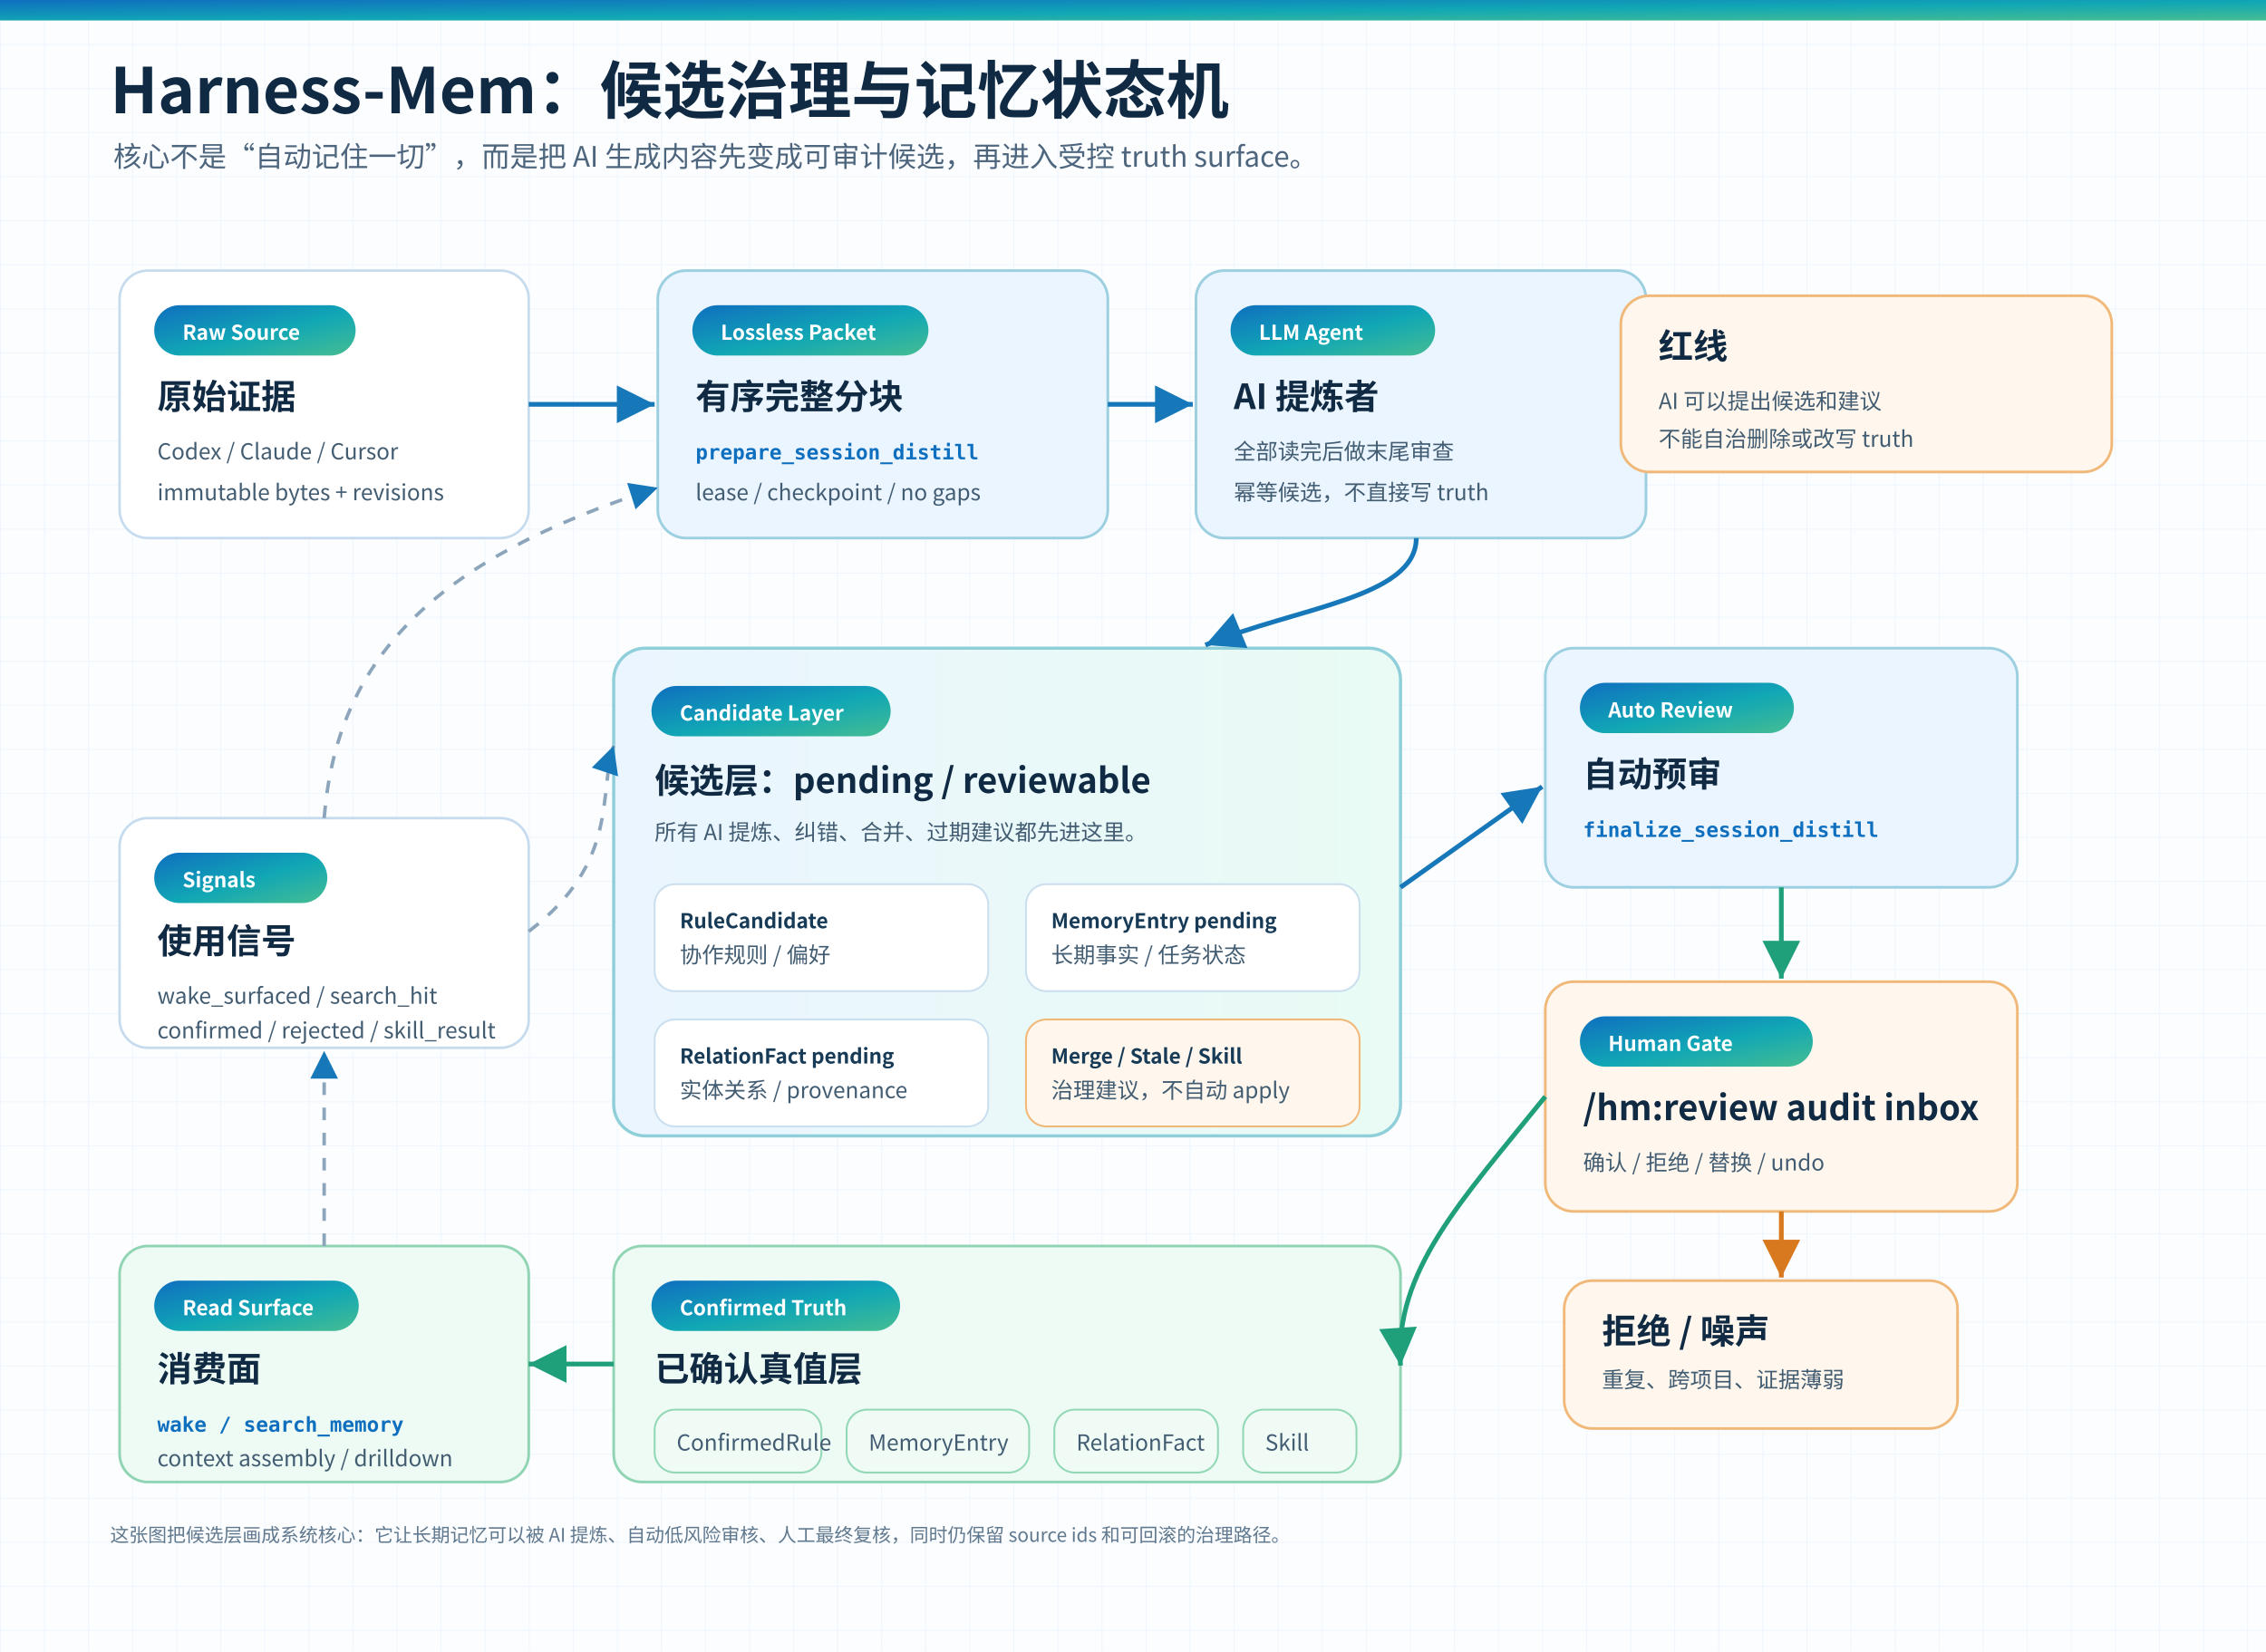
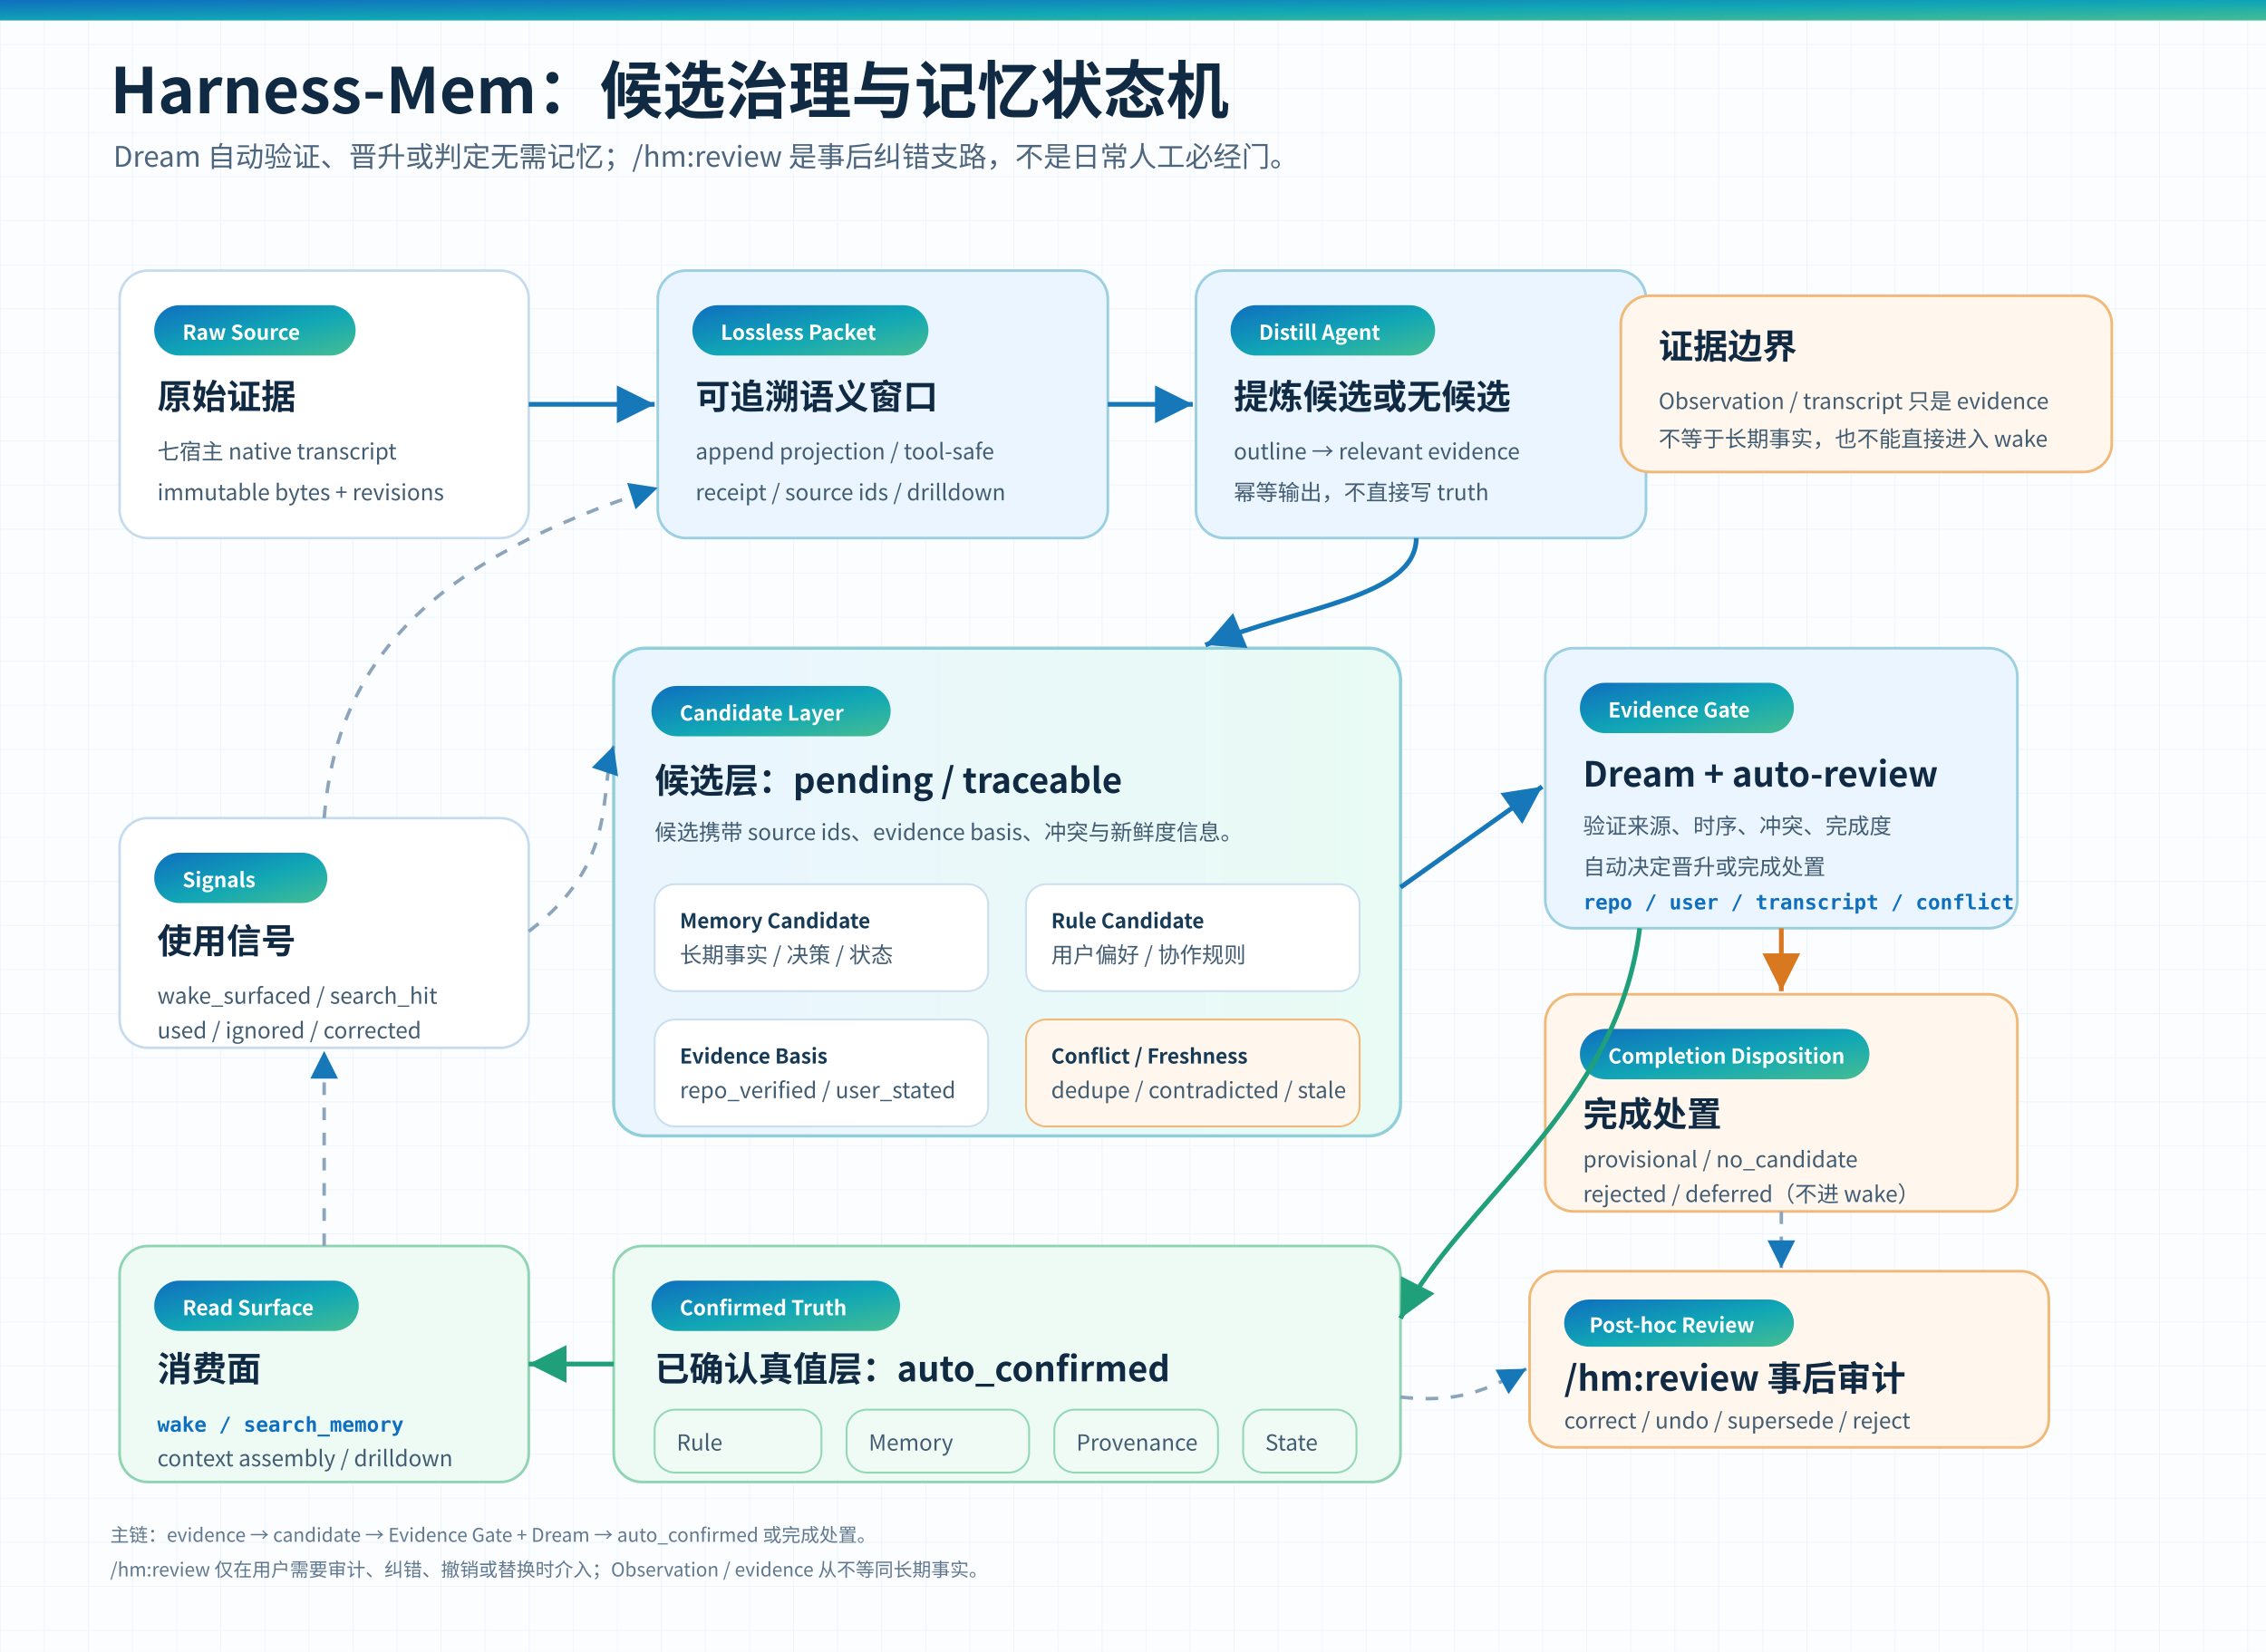
<svg xmlns="http://www.w3.org/2000/svg" width="1440" height="1050" viewBox="0 0 1440 1050" role="img" aria-labelledby="title desc">
  <defs>
    <pattern id="grid" width="28" height="28" patternUnits="userSpaceOnUse">
      <path d="M 28 0 L 0 0 0 28" fill="none" stroke="#e8f2fb" stroke-width="1" />
    </pattern>
    <linearGradient id="header" x1="0" y1="0" x2="1" y2="1">
      <stop offset="0%" stop-color="#0f6fbf" />
      <stop offset="55%" stop-color="#11a7b5" />
      <stop offset="100%" stop-color="#45bd92" />
    </linearGradient>
    <linearGradient id="candidate" x1="0" y1="0" x2="1" y2="0">
      <stop offset="0%" stop-color="#eaf5ff" />
      <stop offset="100%" stop-color="#e9fbf4" />
    </linearGradient>
    <filter id="shadow" x="-10%" y="-18%" width="125%" height="150%">
      <feDropShadow dx="0" dy="9" stdDeviation="12" flood-color="#0b3558" flood-opacity="0.12" />
    </filter>
    <marker id="blueArrow" markerWidth="12" markerHeight="12" refX="10" refY="6" orient="auto" markerUnits="strokeWidth">
      <path d="M2,2 L10,6 L2,10 Z" fill="#1677b9" />
    </marker>
    <marker id="greenArrow" markerWidth="12" markerHeight="12" refX="10" refY="6" orient="auto" markerUnits="strokeWidth">
      <path d="M2,2 L10,6 L2,10 Z" fill="#1f9f7a" />
    </marker>
    <marker id="orangeArrow" markerWidth="12" markerHeight="12" refX="10" refY="6" orient="auto" markerUnits="strokeWidth">
      <path d="M2,2 L10,6 L2,10 Z" fill="#d9791f" />
    </marker>
    <style>
      .bg { fill: #fbfdff; }
      .grid { fill: url(#grid); opacity: .72; }
      .title { font: 700 40px "Microsoft YaHei", "Noto Sans CJK SC", "Segoe UI", Arial, sans-serif; fill: #102a43; }
      .subtitle { font: 400 18px "Microsoft YaHei", "Noto Sans CJK SC", "Segoe UI", Arial, sans-serif; fill: #4d657d; }
      .panel { fill: #ffffff; stroke: #c6dcee; stroke-width: 1.6; rx: 18; }
      .panelBlue { fill: #eaf5ff; stroke: #9ccfe0; stroke-width: 1.7; rx: 18; }
      .panelCand { fill: url(#candidate); stroke: #8fcfda; stroke-width: 2; rx: 20; }
      .panelGreen { fill: #eefbf5; stroke: #90d4b4; stroke-width: 1.7; rx: 18; }
      .panelOrange { fill: #fff7ed; stroke: #f1b979; stroke-width: 1.7; rx: 18; }
      .label { font: 700 22px "Microsoft YaHei", "Noto Sans CJK SC", "Segoe UI", Arial, sans-serif; fill: #102a43; }
      .body { font: 400 14px "Microsoft YaHei", "Noto Sans CJK SC", "Segoe UI", Arial, sans-serif; fill: #425c72; }
      .small { font: 400 12px "Microsoft YaHei", "Noto Sans CJK SC", "Segoe UI", Arial, sans-serif; fill: #60788e; }
      .code { font: 700 13px "Cascadia Mono", Consolas, monospace; fill: #0f6fbf; }
      .chip { fill: url(#header); rx: 16; }
      .chipText { font: 700 13px "Microsoft YaHei", "Noto Sans CJK SC", "Segoe UI", Arial, sans-serif; fill: #fff; }
      .status { font: 700 13px "Microsoft YaHei", "Noto Sans CJK SC", "Segoe UI", Arial, sans-serif; fill: #173b57; }
      .card { fill: #ffffff; stroke: #cbdfee; stroke-width: 1.2; rx: 13; }
      .cardWarn { fill: #fff7ed; stroke: #f1b979; stroke-width: 1.2; rx: 13; }
      .cardDone { fill: #f0fbf6; stroke: #93d8b6; stroke-width: 1.2; rx: 13; }
      .arrow { fill: none; stroke: #1677b9; stroke-width: 3; marker-end: url(#blueArrow); }
      .arrowGreen { fill: none; stroke: #1f9f7a; stroke-width: 3; marker-end: url(#greenArrow); }
      .arrowOrange { fill: none; stroke: #d9791f; stroke-width: 3; marker-end: url(#orangeArrow); }
      .dash { fill: none; stroke: #8ca5bb; stroke-width: 2.2; stroke-dasharray: 8 8; marker-end: url(#blueArrow); }
    </style>
  </defs>
  <rect class="bg" width="1440" height="1050" />
  <rect class="grid" width="1440" height="1050" />
  <rect x="0" y="0" width="1440" height="13" fill="url(#header)" />
  <text class="title" x="70" y="72">Harness-Mem：候选治理与记忆状态机</text>
-   <text class="subtitle" x="72" y="106">核心不是“自动记住一切”，而是把 AI 生成内容先变成可审计候选，再进入受控 truth surface。</text>
+   <text class="subtitle" x="72" y="106">Dream 自动验证、晋升或判定无需记忆；/hm:review 是事后纠错支路，不是日常人工必经门。</text>
  <g transform="translate(76 172)">
    <rect class="panel" width="260" height="170" />
    <rect class="chip" x="22" y="22" width="128" height="32" />
    <text class="chipText" x="40" y="44">Raw Source</text>
    <text class="label" x="24" y="88">原始证据</text>
-     <text class="body" x="24" y="120">Codex / Claude / Cursor</text>
+     <text class="body" x="24" y="120">七宿主 native transcript</text>
    <text class="body" x="24" y="146">immutable bytes + revisions</text>
  </g>
  <g transform="translate(418 172)">
    <rect class="panelBlue" width="286" height="170" />
    <rect class="chip" x="22" y="22" width="150" height="32" />
    <text class="chipText" x="40" y="44">Lossless Packet</text>
-     <text class="label" x="24" y="88">有序完整分块</text>
-     <text class="code" x="24" y="120">prepare_session_distill</text>
-     <text class="body" x="24" y="146">lease / checkpoint / no gaps</text>
+     <text class="label" x="24" y="88">可追溯语义窗口</text>
+     <text class="body" x="24" y="120">append projection / tool-safe</text>
+     <text class="body" x="24" y="146">receipt / source ids / drilldown</text>
  </g>
  <g transform="translate(760 172)">
    <rect class="panelBlue" width="286" height="170" />
    <rect class="chip" x="22" y="22" width="130" height="32" />
-     <text class="chipText" x="40" y="44">LLM Agent</text>
-     <text class="label" x="24" y="88">AI 提炼者</text>
-     <text class="body" x="24" y="120">全部读完后做末尾审查</text>
-     <text class="body" x="24" y="146">幂等候选，不直接写 truth</text>
+     <text class="chipText" x="40" y="44">Distill Agent</text>
+     <text class="label" x="24" y="88">提炼候选或无候选</text>
+     <text class="body" x="24" y="120">outline → relevant evidence</text>
+     <text class="body" x="24" y="146">幂等输出，不直接写 truth</text>
  </g>
  <g transform="translate(390 412)">
    <rect class="panelCand" width="500" height="310" />
    <rect class="chip" x="24" y="24" width="152" height="32" />
    <text class="chipText" x="42" y="46">Candidate Layer</text>
-     <text class="label" x="26" y="92">候选层：pending / reviewable</text>
-     <text class="body" x="26" y="122">所有 AI 提炼、纠错、合并、过期建议都先进这里。</text>
+     <text class="label" x="26" y="92">候选层：pending / traceable</text>
+     <text class="body" x="26" y="122">候选携带 source ids、evidence basis、冲突与新鲜度信息。</text>
    <g transform="translate(26 150)">
      <rect class="card" width="212" height="68" />
-       <text class="status" x="16" y="28">RuleCandidate</text>
-       <text class="body" x="16" y="50">协作规则 / 偏好</text>
+       <text class="status" x="16" y="28">Memory Candidate</text>
+       <text class="body" x="16" y="50">长期事实 / 决策 / 状态</text>
    </g>
    <g transform="translate(262 150)">
      <rect class="card" width="212" height="68" />
-       <text class="status" x="16" y="28">MemoryEntry pending</text>
-       <text class="body" x="16" y="50">长期事实 / 任务状态</text>
+       <text class="status" x="16" y="28">Rule Candidate</text>
+       <text class="body" x="16" y="50">用户偏好 / 协作规则</text>
    </g>
    <g transform="translate(26 236)">
      <rect class="card" width="212" height="68" />
-       <text class="status" x="16" y="28">RelationFact pending</text>
-       <text class="body" x="16" y="50">实体关系 / provenance</text>
+       <text class="status" x="16" y="28">Evidence Basis</text>
+       <text class="body" x="16" y="50">repo_verified / user_stated</text>
    </g>
    <g transform="translate(262 236)">
      <rect class="cardWarn" width="212" height="68" />
-       <text class="status" x="16" y="28">Merge / Stale / Skill</text>
-       <text class="body" x="16" y="50">治理建议，不自动 apply</text>
+       <text class="status" x="16" y="28">Conflict / Freshness</text>
+       <text class="body" x="16" y="50">dedupe / contradicted / stale</text>
    </g>
  </g>
  <g transform="translate(982 412)">
-     <rect class="panelBlue" width="300" height="152" />
+     <rect class="panelBlue" width="300" height="178" />
    <rect class="chip" x="22" y="22" width="136" height="32" />
-     <text class="chipText" x="40" y="44">Auto Review</text>
-     <text class="label" x="24" y="88">自动预审</text>
-     <text class="code" x="24" y="120">finalize_session_distill</text>
+     <text class="chipText" x="40" y="44">Evidence Gate</text>
+     <text class="label" x="24" y="88">Dream + auto-review</text>
+     <text class="body" x="24" y="118">验证来源、时序、冲突、完成度</text>
+     <text class="body" x="24" y="144">自动决定晋升或完成处置</text>
+     <text class="code" x="24" y="166">repo / user / transcript / conflict</text>
  </g>
-   <g transform="translate(982 624)">
-     <rect class="panelOrange" width="300" height="146" />
-     <rect class="chip" x="22" y="22" width="148" height="32" />
-     <text class="chipText" x="40" y="44">Human Gate</text>
-     <text class="label" x="24" y="88">/hm:review audit inbox</text>
-     <text class="body" x="24" y="120">确认 / 拒绝 / 替换 / undo</text>
+   <g transform="translate(982 632)">
+     <rect class="panelOrange" width="300" height="138" />
+     <rect class="chip" x="22" y="22" width="184" height="32" />
+     <text class="chipText" x="40" y="44">Completion Disposition</text>
+     <text class="label" x="24" y="84">完成处置</text>
+     <text class="body" x="24" y="110">provisional / no_candidate</text>
+     <text class="body" x="24" y="132">rejected / deferred（不进 wake）</text>
  </g>
-   <g transform="translate(994 814)">
-     <rect class="panelOrange" width="250" height="94" />
-     <text class="label" x="24" y="40">拒绝 / 噪声</text>
-     <text class="body" x="24" y="68">重复、跨项目、证据薄弱</text>
+   <g transform="translate(972 808)">
+     <rect class="panelOrange" width="330" height="112" />
+     <rect class="chip" x="22" y="18" width="146" height="30" />
+     <text class="chipText" x="38" y="39">Post-hoc Review</text>
+     <text class="label" x="22" y="76">/hm:review 事后审计</text>
+     <text class="body" x="22" y="100">correct / undo / supersede / reject</text>
  </g>
  <g transform="translate(390 792)">
    <rect class="panelGreen" width="500" height="150" />
    <rect class="chip" x="24" y="22" width="158" height="32" />
    <text class="chipText" x="42" y="44">Confirmed Truth</text>
-     <text class="label" x="26" y="86">已确认真值层</text>
+     <text class="label" x="26" y="86">已确认真值层：auto_confirmed</text>
    <g transform="translate(26 104)">
      <rect class="cardDone" width="106" height="40" />
-       <text class="body" x="14" y="26">ConfirmedRule</text>
+       <text class="body" x="14" y="26">Rule</text>
    </g>
    <g transform="translate(148 104)">
      <rect class="cardDone" width="116" height="40" />
-       <text class="body" x="14" y="26">MemoryEntry</text>
+       <text class="body" x="14" y="26">Memory</text>
    </g>
    <g transform="translate(280 104)">
      <rect class="cardDone" width="104" height="40" />
-       <text class="body" x="14" y="26">RelationFact</text>
+       <text class="body" x="14" y="26">Provenance</text>
    </g>
    <g transform="translate(400 104)">
      <rect class="cardDone" width="72" height="40" />
-       <text class="body" x="14" y="26">Skill</text>
+       <text class="body" x="14" y="26">State</text>
    </g>
  </g>
  <g transform="translate(76 792)">
    <rect class="panelGreen" width="260" height="150" />
    <rect class="chip" x="22" y="22" width="130" height="32" />
    <text class="chipText" x="40" y="44">Read Surface</text>
    <text class="label" x="24" y="86">消费面</text>
    <text class="code" x="24" y="118">wake / search_memory</text>
    <text class="body" x="24" y="140">context assembly / drilldown</text>
  </g>
  <g transform="translate(76 520)">
    <rect class="panel" width="260" height="146" />
    <rect class="chip" x="22" y="22" width="110" height="32" />
    <text class="chipText" x="40" y="44">Signals</text>
    <text class="label" x="24" y="86">使用信号</text>
    <text class="body" x="24" y="118">wake_surfaced / search_hit</text>
-     <text class="body" x="24" y="140">confirmed / rejected / skill_result</text>
+     <text class="body" x="24" y="140">used / ignored / corrected</text>
  </g>
  <path class="arrow" d="M 336 257 L 416 257" />
  <path class="arrow" d="M 704 257 L 758 257" />
  <path class="arrow" d="M 900 342 C 900 380 824 386 766 410" />
  <path class="arrow" d="M 890 564 L 980 500" />
-   <path class="arrowGreen" d="M 1132 564 L 1132 622" />
-   <path class="arrowGreen" d="M 982 697 C 928 764 886 808 890 868" />
-   <path class="arrowOrange" d="M 1132 770 L 1132 812" />
+   <path class="arrowGreen" d="M 1042 590 C 1028 704 928 764 890 838" />
+   <path class="arrowOrange" d="M 1132 590 L 1132 630" />
+   <path class="dash" d="M 1132 770 L 1132 806" />
+   <path class="dash" d="M 890 888 C 926 892 944 884 970 870" />
  <path class="arrowGreen" d="M 390 867 L 336 867" />
  <path class="dash" d="M 206 792 L 206 668" />
  <path class="dash" d="M 336 592 C 394 548 380 504 390 474" />
  <path class="dash" d="M 206 520 C 214 420 274 356 418 310" />
  <g transform="translate(1030 188)">
    <rect class="panelOrange" width="312" height="112" />
-     <text class="label" x="24" y="40">红线</text>
-     <text class="body" x="24" y="72">AI 可以提出候选和建议</text>
-     <text class="body" x="24" y="96">不能自治删除或改写 truth</text>
+     <text class="label" x="24" y="40">证据边界</text>
+     <text class="body" x="24" y="72">Observation / transcript 只是 evidence</text>
+     <text class="body" x="24" y="96">不等于长期事实，也不能直接进入 wake</text>
  </g>
  <g transform="translate(70 980)">
-     <text class="small" x="0" y="0">这张图把候选层画成系统核心：它让长期记忆可以被 AI 提炼、自动低风险审核、人工最终复核，同时仍保留 source ids 和可回滚的治理路径。</text>
+     <text class="small" x="0" y="0">主链：evidence → candidate → Evidence Gate + Dream → auto_confirmed 或完成处置。</text>
+     <text class="small" x="0" y="22">/hm:review 仅在用户需要审计、纠错、撤销或替换时介入；Observation / evidence 从不等同长期事实。</text>
  </g>
</svg>
